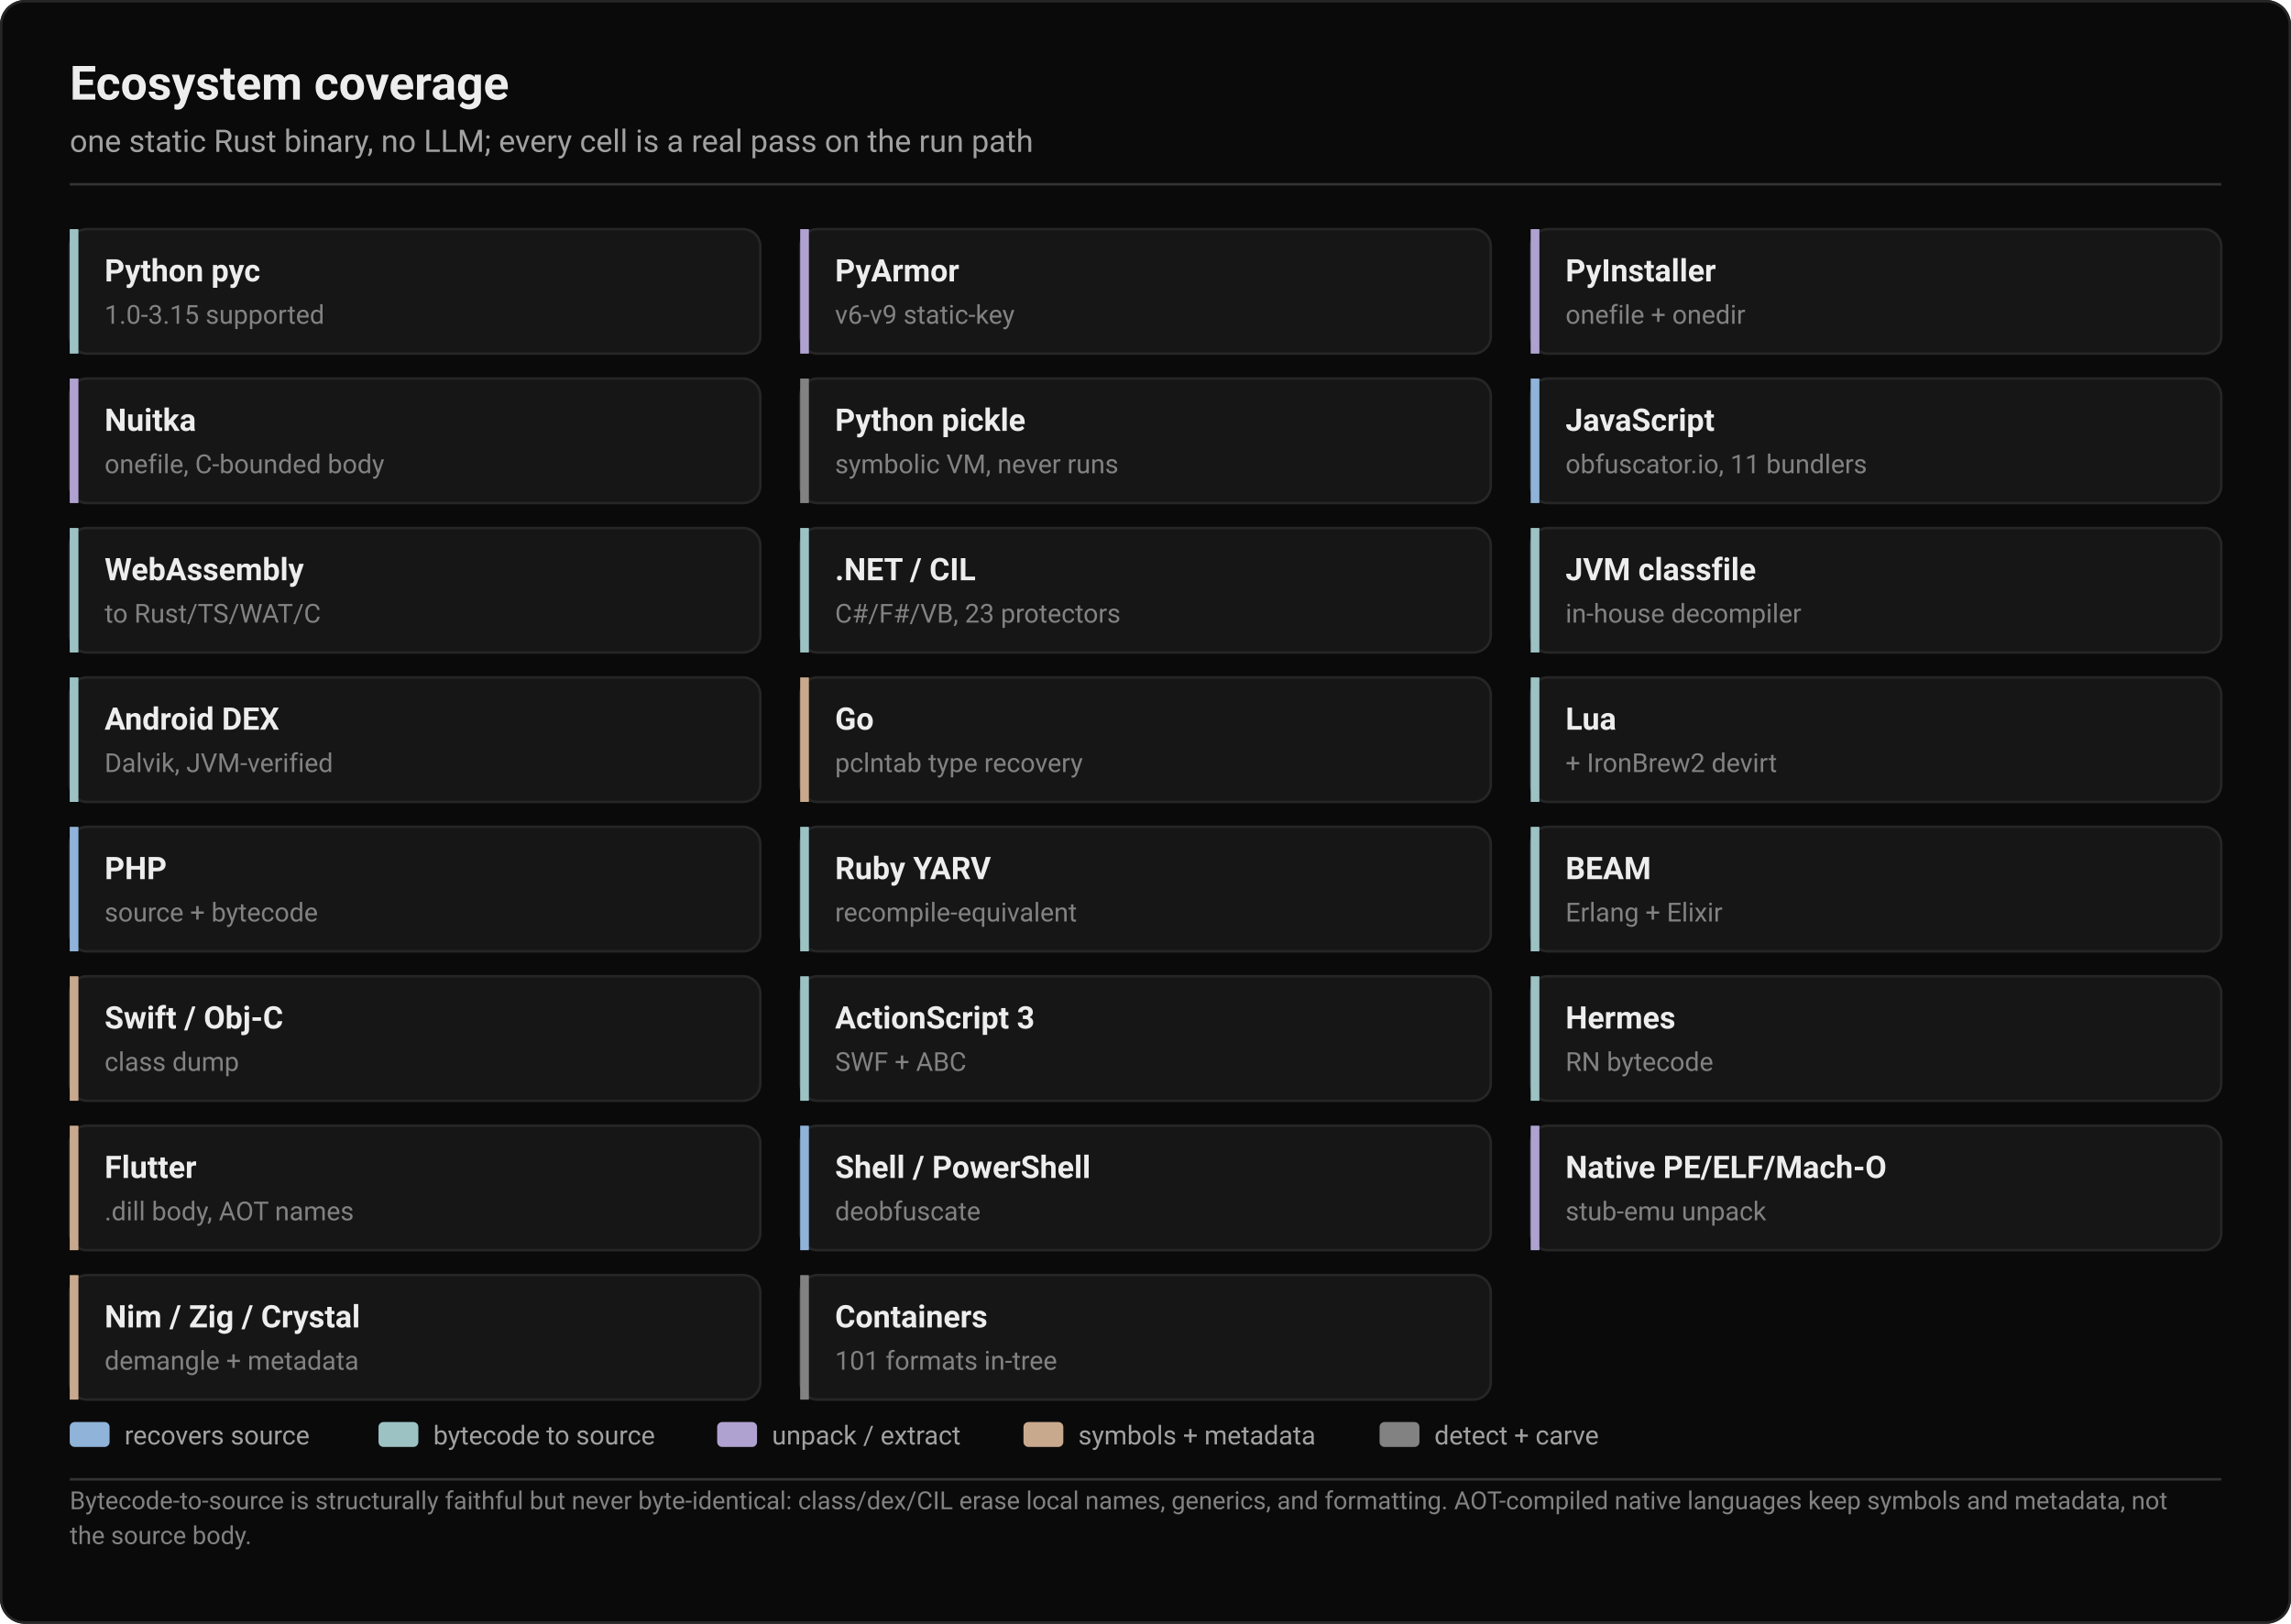
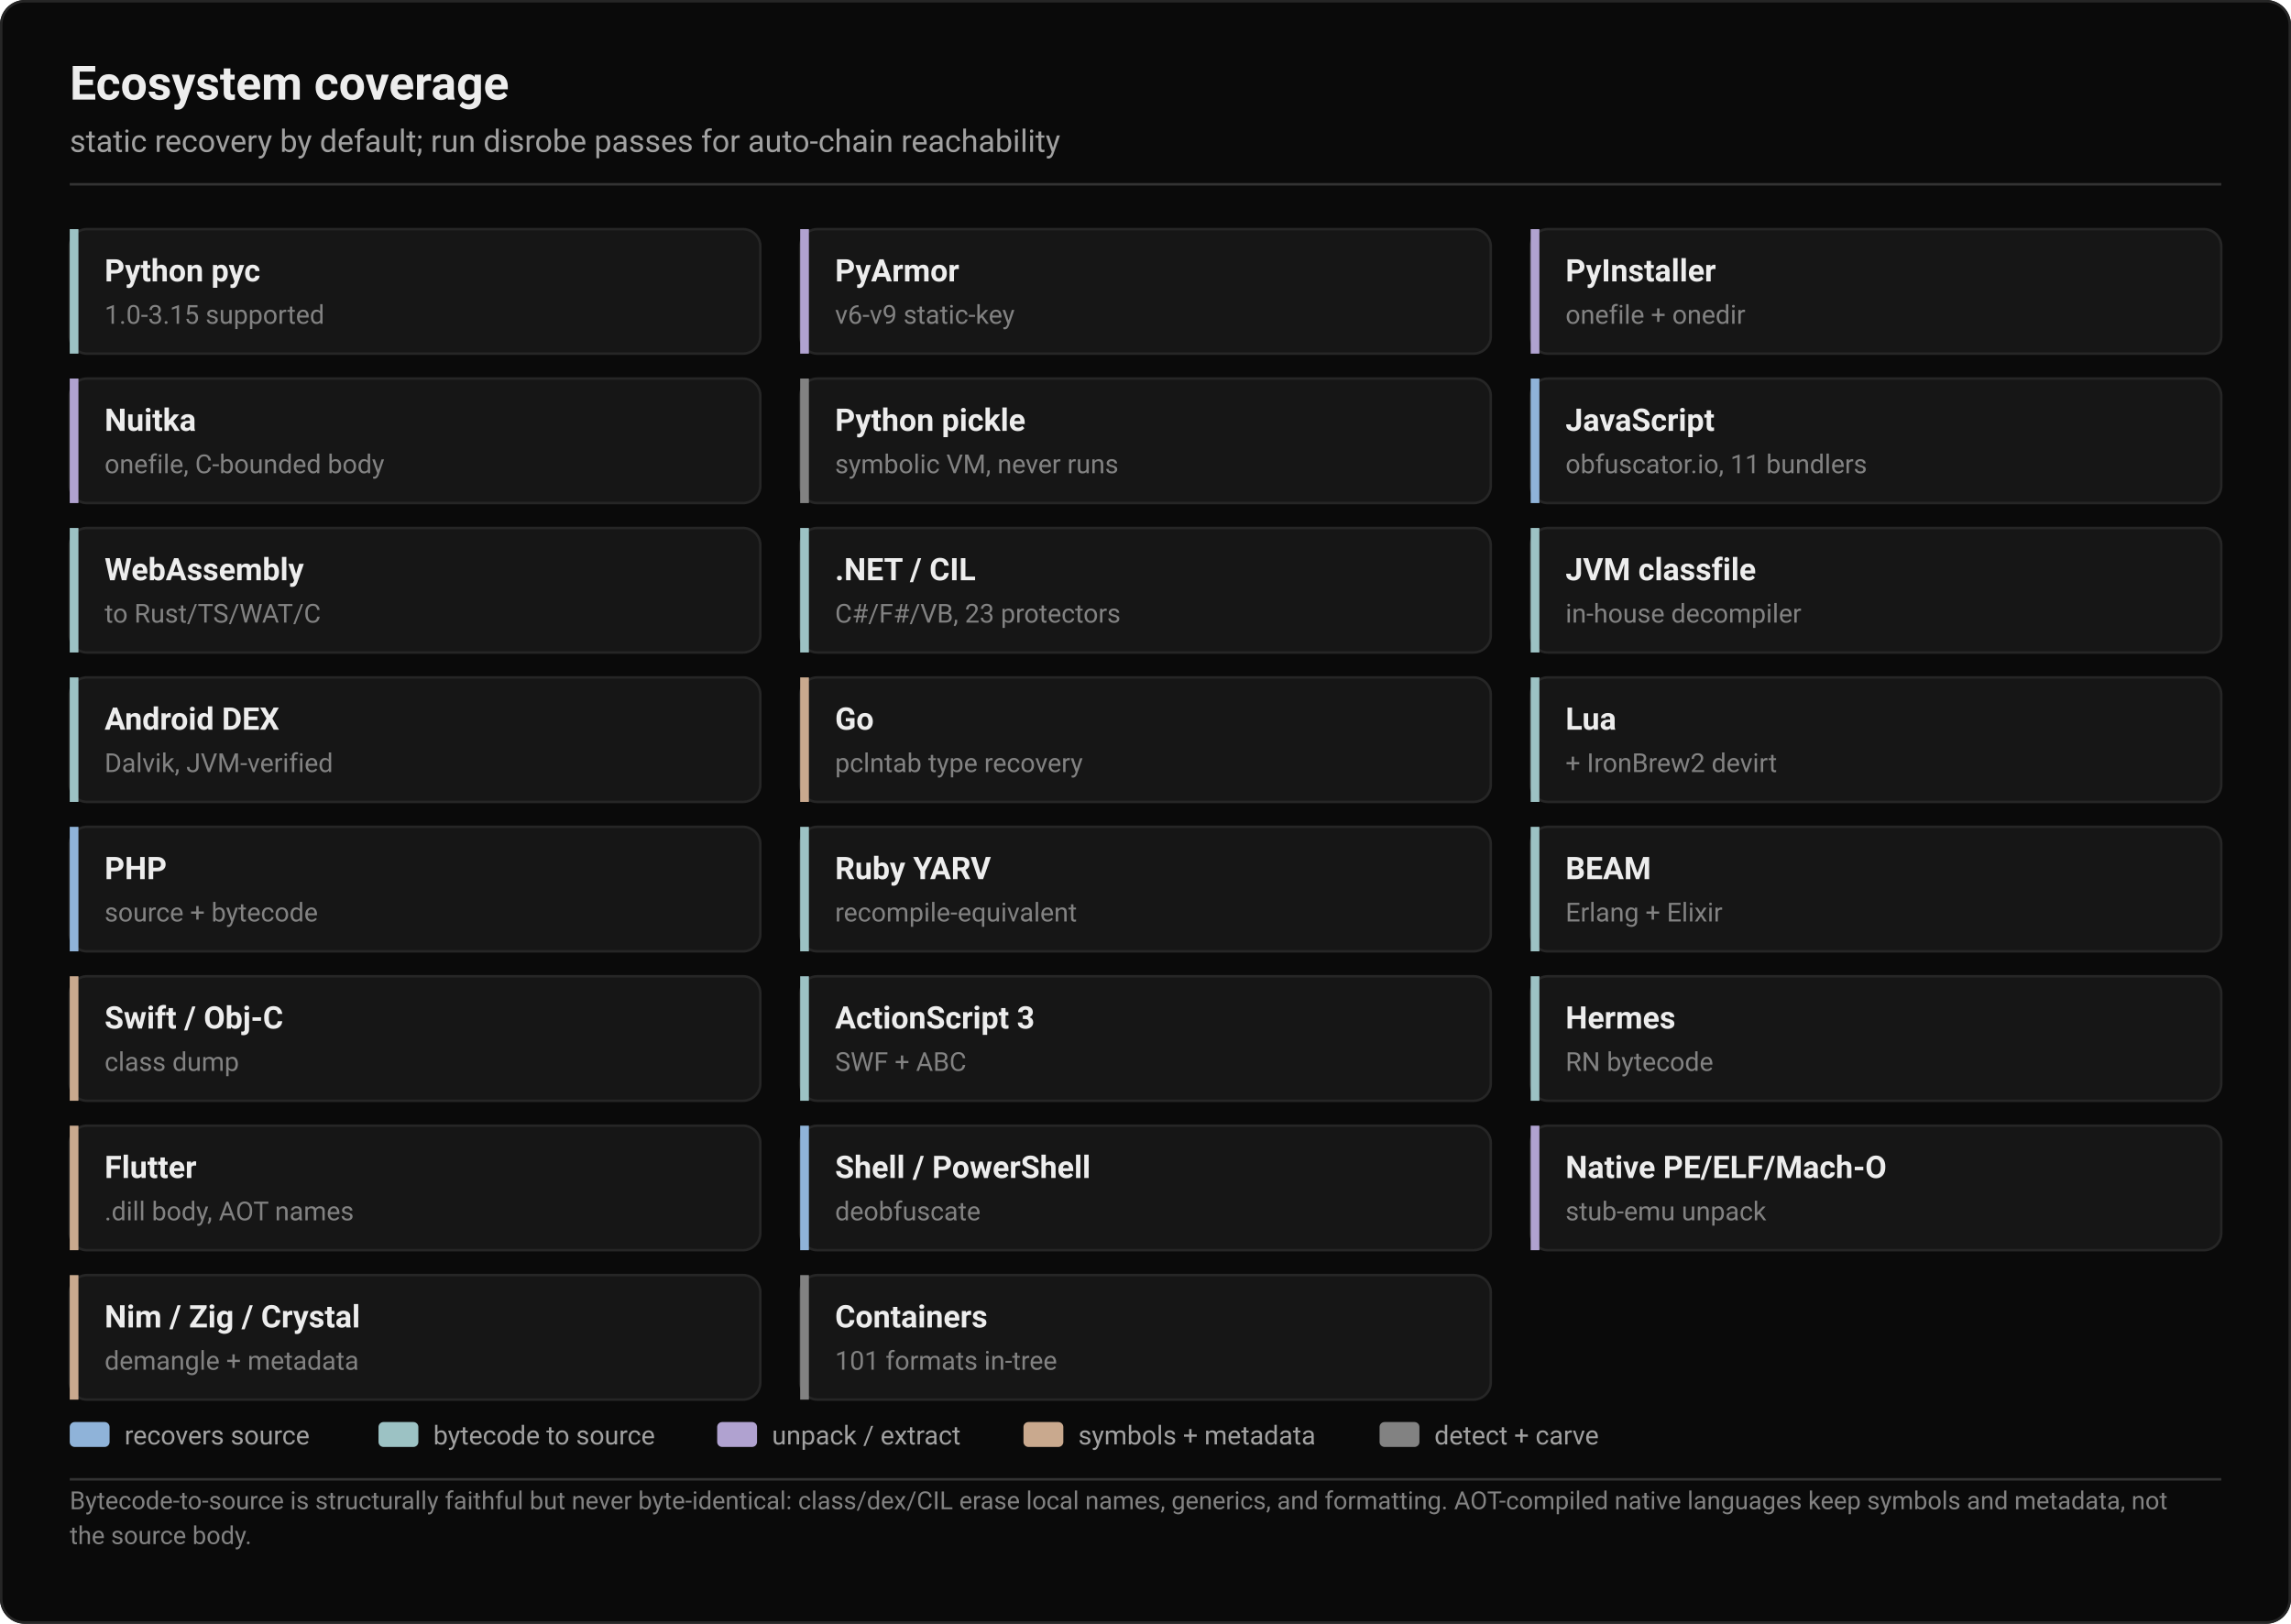
<svg xmlns="http://www.w3.org/2000/svg" width="920" height="652" viewBox="0 0 920 652" font-family="system-ui, -apple-system, 'Segoe UI', Roboto, Helvetica, Arial, sans-serif">
  <rect x="0" y="0" width="920" height="652" rx="10" fill="#0a0a0a" />
  <rect x="0.5" y="0.5" width="919" height="651" rx="9.5" fill="none" stroke="#262626" />
  <text x="28.00" y="40.00" font-size="19" fill="#ededed" font-family="system-ui, -apple-system, 'Segoe UI', Roboto, Helvetica, Arial, sans-serif" text-anchor="start" font-weight="600">Ecosystem coverage</text>
-   <text x="28.00" y="61.00" font-size="12.5" fill="#a1a1a1" font-family="system-ui, -apple-system, 'Segoe UI', Roboto, Helvetica, Arial, sans-serif" text-anchor="start" font-weight="400">one static Rust binary, no LLM; every cell is a real pass on the run path</text>
+   <text x="28.00" y="61.00" font-size="12.5" fill="#a1a1a1" font-family="system-ui, -apple-system, 'Segoe UI', Roboto, Helvetica, Arial, sans-serif" text-anchor="start" font-weight="400">static recovery by default; run disrobe passes for auto-chain reachability</text>
  <line x1="28.00" y1="74.00" x2="892.00" y2="74.00" stroke="#333333" stroke-width="1" />
  <rect x="28.00" y="92.00" width="277.33" height="50.00" rx="7.00" fill="#161616" stroke="#262626" stroke-width="1" />
  <rect x="28.00" y="92.00" width="3.50" height="50.00" fill="#9cc2c4" />
  <text x="42.00" y="113.00" font-size="12.5" fill="#ededed" font-family="system-ui, -apple-system, 'Segoe UI', Roboto, Helvetica, Arial, sans-serif" text-anchor="start" font-weight="600">Python pyc</text>
  <text x="42.00" y="130.00" font-size="10.5" fill="#828282" font-family="system-ui, -apple-system, 'Segoe UI', Roboto, Helvetica, Arial, sans-serif" text-anchor="start" font-weight="400">1.0-3.15 supported</text>
  <rect x="321.33" y="92.00" width="277.33" height="50.00" rx="7.00" fill="#161616" stroke="#262626" stroke-width="1" />
  <rect x="321.33" y="92.00" width="3.50" height="50.00" fill="#b0a2d0" />
  <text x="335.33" y="113.00" font-size="12.5" fill="#ededed" font-family="system-ui, -apple-system, 'Segoe UI', Roboto, Helvetica, Arial, sans-serif" text-anchor="start" font-weight="600">PyArmor</text>
  <text x="335.33" y="130.00" font-size="10.5" fill="#828282" font-family="system-ui, -apple-system, 'Segoe UI', Roboto, Helvetica, Arial, sans-serif" text-anchor="start" font-weight="400">v6-v9 static-key</text>
  <rect x="614.67" y="92.00" width="277.33" height="50.00" rx="7.00" fill="#161616" stroke="#262626" stroke-width="1" />
  <rect x="614.67" y="92.00" width="3.50" height="50.00" fill="#b0a2d0" />
  <text x="628.67" y="113.00" font-size="12.5" fill="#ededed" font-family="system-ui, -apple-system, 'Segoe UI', Roboto, Helvetica, Arial, sans-serif" text-anchor="start" font-weight="600">PyInstaller</text>
  <text x="628.67" y="130.00" font-size="10.5" fill="#828282" font-family="system-ui, -apple-system, 'Segoe UI', Roboto, Helvetica, Arial, sans-serif" text-anchor="start" font-weight="400">onefile + onedir</text>
  <rect x="28.00" y="152.00" width="277.33" height="50.00" rx="7.00" fill="#161616" stroke="#262626" stroke-width="1" />
  <rect x="28.00" y="152.00" width="3.50" height="50.00" fill="#b0a2d0" />
  <text x="42.00" y="173.00" font-size="12.5" fill="#ededed" font-family="system-ui, -apple-system, 'Segoe UI', Roboto, Helvetica, Arial, sans-serif" text-anchor="start" font-weight="600">Nuitka</text>
  <text x="42.00" y="190.00" font-size="10.5" fill="#828282" font-family="system-ui, -apple-system, 'Segoe UI', Roboto, Helvetica, Arial, sans-serif" text-anchor="start" font-weight="400">onefile, C-bounded body</text>
  <rect x="321.33" y="152.00" width="277.33" height="50.00" rx="7.00" fill="#161616" stroke="#262626" stroke-width="1" />
  <rect x="321.33" y="152.00" width="3.50" height="50.00" fill="#828282" />
  <text x="335.33" y="173.00" font-size="12.5" fill="#ededed" font-family="system-ui, -apple-system, 'Segoe UI', Roboto, Helvetica, Arial, sans-serif" text-anchor="start" font-weight="600">Python pickle</text>
  <text x="335.33" y="190.00" font-size="10.5" fill="#828282" font-family="system-ui, -apple-system, 'Segoe UI', Roboto, Helvetica, Arial, sans-serif" text-anchor="start" font-weight="400">symbolic VM, never runs</text>
  <rect x="614.67" y="152.00" width="277.33" height="50.00" rx="7.00" fill="#161616" stroke="#262626" stroke-width="1" />
  <rect x="614.67" y="152.00" width="3.50" height="50.00" fill="#8fb3d9" />
  <text x="628.67" y="173.00" font-size="12.5" fill="#ededed" font-family="system-ui, -apple-system, 'Segoe UI', Roboto, Helvetica, Arial, sans-serif" text-anchor="start" font-weight="600">JavaScript</text>
  <text x="628.67" y="190.00" font-size="10.5" fill="#828282" font-family="system-ui, -apple-system, 'Segoe UI', Roboto, Helvetica, Arial, sans-serif" text-anchor="start" font-weight="400">obfuscator.io, 11 bundlers</text>
  <rect x="28.00" y="212.00" width="277.33" height="50.00" rx="7.00" fill="#161616" stroke="#262626" stroke-width="1" />
  <rect x="28.00" y="212.00" width="3.50" height="50.00" fill="#9cc2c4" />
  <text x="42.00" y="233.00" font-size="12.5" fill="#ededed" font-family="system-ui, -apple-system, 'Segoe UI', Roboto, Helvetica, Arial, sans-serif" text-anchor="start" font-weight="600">WebAssembly</text>
  <text x="42.00" y="250.00" font-size="10.5" fill="#828282" font-family="system-ui, -apple-system, 'Segoe UI', Roboto, Helvetica, Arial, sans-serif" text-anchor="start" font-weight="400">to Rust/TS/WAT/C</text>
  <rect x="321.33" y="212.00" width="277.33" height="50.00" rx="7.00" fill="#161616" stroke="#262626" stroke-width="1" />
  <rect x="321.33" y="212.00" width="3.50" height="50.00" fill="#9cc2c4" />
  <text x="335.33" y="233.00" font-size="12.5" fill="#ededed" font-family="system-ui, -apple-system, 'Segoe UI', Roboto, Helvetica, Arial, sans-serif" text-anchor="start" font-weight="600">.NET / CIL</text>
  <text x="335.33" y="250.00" font-size="10.5" fill="#828282" font-family="system-ui, -apple-system, 'Segoe UI', Roboto, Helvetica, Arial, sans-serif" text-anchor="start" font-weight="400">C#/F#/VB, 23 protectors</text>
  <rect x="614.67" y="212.00" width="277.33" height="50.00" rx="7.00" fill="#161616" stroke="#262626" stroke-width="1" />
  <rect x="614.67" y="212.00" width="3.50" height="50.00" fill="#9cc2c4" />
  <text x="628.67" y="233.00" font-size="12.5" fill="#ededed" font-family="system-ui, -apple-system, 'Segoe UI', Roboto, Helvetica, Arial, sans-serif" text-anchor="start" font-weight="600">JVM classfile</text>
  <text x="628.67" y="250.00" font-size="10.5" fill="#828282" font-family="system-ui, -apple-system, 'Segoe UI', Roboto, Helvetica, Arial, sans-serif" text-anchor="start" font-weight="400">in-house decompiler</text>
  <rect x="28.00" y="272.00" width="277.33" height="50.00" rx="7.00" fill="#161616" stroke="#262626" stroke-width="1" />
  <rect x="28.00" y="272.00" width="3.50" height="50.00" fill="#9cc2c4" />
  <text x="42.00" y="293.00" font-size="12.5" fill="#ededed" font-family="system-ui, -apple-system, 'Segoe UI', Roboto, Helvetica, Arial, sans-serif" text-anchor="start" font-weight="600">Android DEX</text>
  <text x="42.00" y="310.00" font-size="10.5" fill="#828282" font-family="system-ui, -apple-system, 'Segoe UI', Roboto, Helvetica, Arial, sans-serif" text-anchor="start" font-weight="400">Dalvik, JVM-verified</text>
  <rect x="321.33" y="272.00" width="277.33" height="50.00" rx="7.00" fill="#161616" stroke="#262626" stroke-width="1" />
  <rect x="321.33" y="272.00" width="3.50" height="50.00" fill="#c9a98e" />
  <text x="335.33" y="293.00" font-size="12.5" fill="#ededed" font-family="system-ui, -apple-system, 'Segoe UI', Roboto, Helvetica, Arial, sans-serif" text-anchor="start" font-weight="600">Go</text>
  <text x="335.33" y="310.00" font-size="10.5" fill="#828282" font-family="system-ui, -apple-system, 'Segoe UI', Roboto, Helvetica, Arial, sans-serif" text-anchor="start" font-weight="400">pclntab type recovery</text>
  <rect x="614.67" y="272.00" width="277.33" height="50.00" rx="7.00" fill="#161616" stroke="#262626" stroke-width="1" />
  <rect x="614.67" y="272.00" width="3.50" height="50.00" fill="#9cc2c4" />
  <text x="628.67" y="293.00" font-size="12.5" fill="#ededed" font-family="system-ui, -apple-system, 'Segoe UI', Roboto, Helvetica, Arial, sans-serif" text-anchor="start" font-weight="600">Lua</text>
  <text x="628.67" y="310.00" font-size="10.5" fill="#828282" font-family="system-ui, -apple-system, 'Segoe UI', Roboto, Helvetica, Arial, sans-serif" text-anchor="start" font-weight="400">+ IronBrew2 devirt</text>
  <rect x="28.00" y="332.00" width="277.33" height="50.00" rx="7.00" fill="#161616" stroke="#262626" stroke-width="1" />
  <rect x="28.00" y="332.00" width="3.50" height="50.00" fill="#8fb3d9" />
  <text x="42.00" y="353.00" font-size="12.5" fill="#ededed" font-family="system-ui, -apple-system, 'Segoe UI', Roboto, Helvetica, Arial, sans-serif" text-anchor="start" font-weight="600">PHP</text>
  <text x="42.00" y="370.00" font-size="10.5" fill="#828282" font-family="system-ui, -apple-system, 'Segoe UI', Roboto, Helvetica, Arial, sans-serif" text-anchor="start" font-weight="400">source + bytecode</text>
  <rect x="321.33" y="332.00" width="277.33" height="50.00" rx="7.00" fill="#161616" stroke="#262626" stroke-width="1" />
  <rect x="321.33" y="332.00" width="3.50" height="50.00" fill="#9cc2c4" />
  <text x="335.33" y="353.00" font-size="12.5" fill="#ededed" font-family="system-ui, -apple-system, 'Segoe UI', Roboto, Helvetica, Arial, sans-serif" text-anchor="start" font-weight="600">Ruby YARV</text>
  <text x="335.33" y="370.00" font-size="10.5" fill="#828282" font-family="system-ui, -apple-system, 'Segoe UI', Roboto, Helvetica, Arial, sans-serif" text-anchor="start" font-weight="400">recompile-equivalent</text>
  <rect x="614.67" y="332.00" width="277.33" height="50.00" rx="7.00" fill="#161616" stroke="#262626" stroke-width="1" />
  <rect x="614.67" y="332.00" width="3.50" height="50.00" fill="#9cc2c4" />
  <text x="628.67" y="353.00" font-size="12.5" fill="#ededed" font-family="system-ui, -apple-system, 'Segoe UI', Roboto, Helvetica, Arial, sans-serif" text-anchor="start" font-weight="600">BEAM</text>
  <text x="628.67" y="370.00" font-size="10.5" fill="#828282" font-family="system-ui, -apple-system, 'Segoe UI', Roboto, Helvetica, Arial, sans-serif" text-anchor="start" font-weight="400">Erlang + Elixir</text>
  <rect x="28.00" y="392.00" width="277.33" height="50.00" rx="7.00" fill="#161616" stroke="#262626" stroke-width="1" />
  <rect x="28.00" y="392.00" width="3.50" height="50.00" fill="#c9a98e" />
  <text x="42.00" y="413.00" font-size="12.5" fill="#ededed" font-family="system-ui, -apple-system, 'Segoe UI', Roboto, Helvetica, Arial, sans-serif" text-anchor="start" font-weight="600">Swift / Obj-C</text>
  <text x="42.00" y="430.00" font-size="10.5" fill="#828282" font-family="system-ui, -apple-system, 'Segoe UI', Roboto, Helvetica, Arial, sans-serif" text-anchor="start" font-weight="400">class dump</text>
  <rect x="321.33" y="392.00" width="277.33" height="50.00" rx="7.00" fill="#161616" stroke="#262626" stroke-width="1" />
  <rect x="321.33" y="392.00" width="3.50" height="50.00" fill="#9cc2c4" />
  <text x="335.33" y="413.00" font-size="12.5" fill="#ededed" font-family="system-ui, -apple-system, 'Segoe UI', Roboto, Helvetica, Arial, sans-serif" text-anchor="start" font-weight="600">ActionScript 3</text>
  <text x="335.33" y="430.00" font-size="10.5" fill="#828282" font-family="system-ui, -apple-system, 'Segoe UI', Roboto, Helvetica, Arial, sans-serif" text-anchor="start" font-weight="400">SWF + ABC</text>
  <rect x="614.67" y="392.00" width="277.33" height="50.00" rx="7.00" fill="#161616" stroke="#262626" stroke-width="1" />
  <rect x="614.67" y="392.00" width="3.50" height="50.00" fill="#9cc2c4" />
  <text x="628.67" y="413.00" font-size="12.5" fill="#ededed" font-family="system-ui, -apple-system, 'Segoe UI', Roboto, Helvetica, Arial, sans-serif" text-anchor="start" font-weight="600">Hermes</text>
  <text x="628.67" y="430.00" font-size="10.5" fill="#828282" font-family="system-ui, -apple-system, 'Segoe UI', Roboto, Helvetica, Arial, sans-serif" text-anchor="start" font-weight="400">RN bytecode</text>
  <rect x="28.00" y="452.00" width="277.33" height="50.00" rx="7.00" fill="#161616" stroke="#262626" stroke-width="1" />
  <rect x="28.00" y="452.00" width="3.50" height="50.00" fill="#c9a98e" />
  <text x="42.00" y="473.00" font-size="12.5" fill="#ededed" font-family="system-ui, -apple-system, 'Segoe UI', Roboto, Helvetica, Arial, sans-serif" text-anchor="start" font-weight="600">Flutter</text>
  <text x="42.00" y="490.00" font-size="10.5" fill="#828282" font-family="system-ui, -apple-system, 'Segoe UI', Roboto, Helvetica, Arial, sans-serif" text-anchor="start" font-weight="400">.dill body, AOT names</text>
  <rect x="321.33" y="452.00" width="277.33" height="50.00" rx="7.00" fill="#161616" stroke="#262626" stroke-width="1" />
  <rect x="321.33" y="452.00" width="3.50" height="50.00" fill="#8fb3d9" />
  <text x="335.33" y="473.00" font-size="12.5" fill="#ededed" font-family="system-ui, -apple-system, 'Segoe UI', Roboto, Helvetica, Arial, sans-serif" text-anchor="start" font-weight="600">Shell / PowerShell</text>
  <text x="335.33" y="490.00" font-size="10.5" fill="#828282" font-family="system-ui, -apple-system, 'Segoe UI', Roboto, Helvetica, Arial, sans-serif" text-anchor="start" font-weight="400">deobfuscate</text>
  <rect x="614.67" y="452.00" width="277.33" height="50.00" rx="7.00" fill="#161616" stroke="#262626" stroke-width="1" />
  <rect x="614.67" y="452.00" width="3.50" height="50.00" fill="#b0a2d0" />
  <text x="628.67" y="473.00" font-size="12.5" fill="#ededed" font-family="system-ui, -apple-system, 'Segoe UI', Roboto, Helvetica, Arial, sans-serif" text-anchor="start" font-weight="600">Native PE/ELF/Mach-O</text>
  <text x="628.67" y="490.00" font-size="10.5" fill="#828282" font-family="system-ui, -apple-system, 'Segoe UI', Roboto, Helvetica, Arial, sans-serif" text-anchor="start" font-weight="400">stub-emu unpack</text>
  <rect x="28.00" y="512.00" width="277.33" height="50.00" rx="7.00" fill="#161616" stroke="#262626" stroke-width="1" />
  <rect x="28.00" y="512.00" width="3.50" height="50.00" fill="#c9a98e" />
  <text x="42.00" y="533.00" font-size="12.5" fill="#ededed" font-family="system-ui, -apple-system, 'Segoe UI', Roboto, Helvetica, Arial, sans-serif" text-anchor="start" font-weight="600">Nim / Zig / Crystal</text>
  <text x="42.00" y="550.00" font-size="10.5" fill="#828282" font-family="system-ui, -apple-system, 'Segoe UI', Roboto, Helvetica, Arial, sans-serif" text-anchor="start" font-weight="400">demangle + metadata</text>
  <rect x="321.33" y="512.00" width="277.33" height="50.00" rx="7.00" fill="#161616" stroke="#262626" stroke-width="1" />
  <rect x="321.33" y="512.00" width="3.50" height="50.00" fill="#828282" />
  <text x="335.33" y="533.00" font-size="12.5" fill="#ededed" font-family="system-ui, -apple-system, 'Segoe UI', Roboto, Helvetica, Arial, sans-serif" text-anchor="start" font-weight="600">Containers</text>
  <text x="335.33" y="550.00" font-size="10.5" fill="#828282" font-family="system-ui, -apple-system, 'Segoe UI', Roboto, Helvetica, Arial, sans-serif" text-anchor="start" font-weight="400">101 formats in-tree</text>
  <rect x="28.00" y="571.00" width="16.00" height="10.00" rx="2.00" fill="#8fb3d9" />
  <text x="50.00" y="580.00" font-size="10.5" fill="#a1a1a1" font-family="system-ui, -apple-system, 'Segoe UI', Roboto, Helvetica, Arial, sans-serif" text-anchor="start" font-weight="400">recovers source</text>
  <rect x="152.00" y="571.00" width="16.00" height="10.00" rx="2.00" fill="#9cc2c4" />
  <text x="174.00" y="580.00" font-size="10.5" fill="#a1a1a1" font-family="system-ui, -apple-system, 'Segoe UI', Roboto, Helvetica, Arial, sans-serif" text-anchor="start" font-weight="400">bytecode to source</text>
  <rect x="288.00" y="571.00" width="16.00" height="10.00" rx="2.00" fill="#b0a2d0" />
  <text x="310.00" y="580.00" font-size="10.5" fill="#a1a1a1" font-family="system-ui, -apple-system, 'Segoe UI', Roboto, Helvetica, Arial, sans-serif" text-anchor="start" font-weight="400">unpack / extract</text>
  <rect x="411.00" y="571.00" width="16.00" height="10.00" rx="2.00" fill="#c9a98e" />
  <text x="433.00" y="580.00" font-size="10.5" fill="#a1a1a1" font-family="system-ui, -apple-system, 'Segoe UI', Roboto, Helvetica, Arial, sans-serif" text-anchor="start" font-weight="400">symbols + metadata</text>
  <rect x="554.00" y="571.00" width="16.00" height="10.00" rx="2.00" fill="#828282" />
  <text x="576.00" y="580.00" font-size="10.5" fill="#a1a1a1" font-family="system-ui, -apple-system, 'Segoe UI', Roboto, Helvetica, Arial, sans-serif" text-anchor="start" font-weight="400">detect + carve</text>
  <line x1="28.00" y1="594.00" x2="892.00" y2="594.00" stroke="#333333" stroke-width="1" />
  <text x="28.00" y="606.00" font-size="10" fill="#828282" font-family="system-ui, -apple-system, 'Segoe UI', Roboto, Helvetica, Arial, sans-serif" text-anchor="start" font-weight="400">Bytecode-to-source is structurally faithful but never byte-identical: class/dex/CIL erase local names, generics, and formatting. AOT-compiled native languages keep symbols and metadata, not</text>
  <text x="28.00" y="620.00" font-size="10" fill="#828282" font-family="system-ui, -apple-system, 'Segoe UI', Roboto, Helvetica, Arial, sans-serif" text-anchor="start" font-weight="400">the source body.</text>
</svg>
